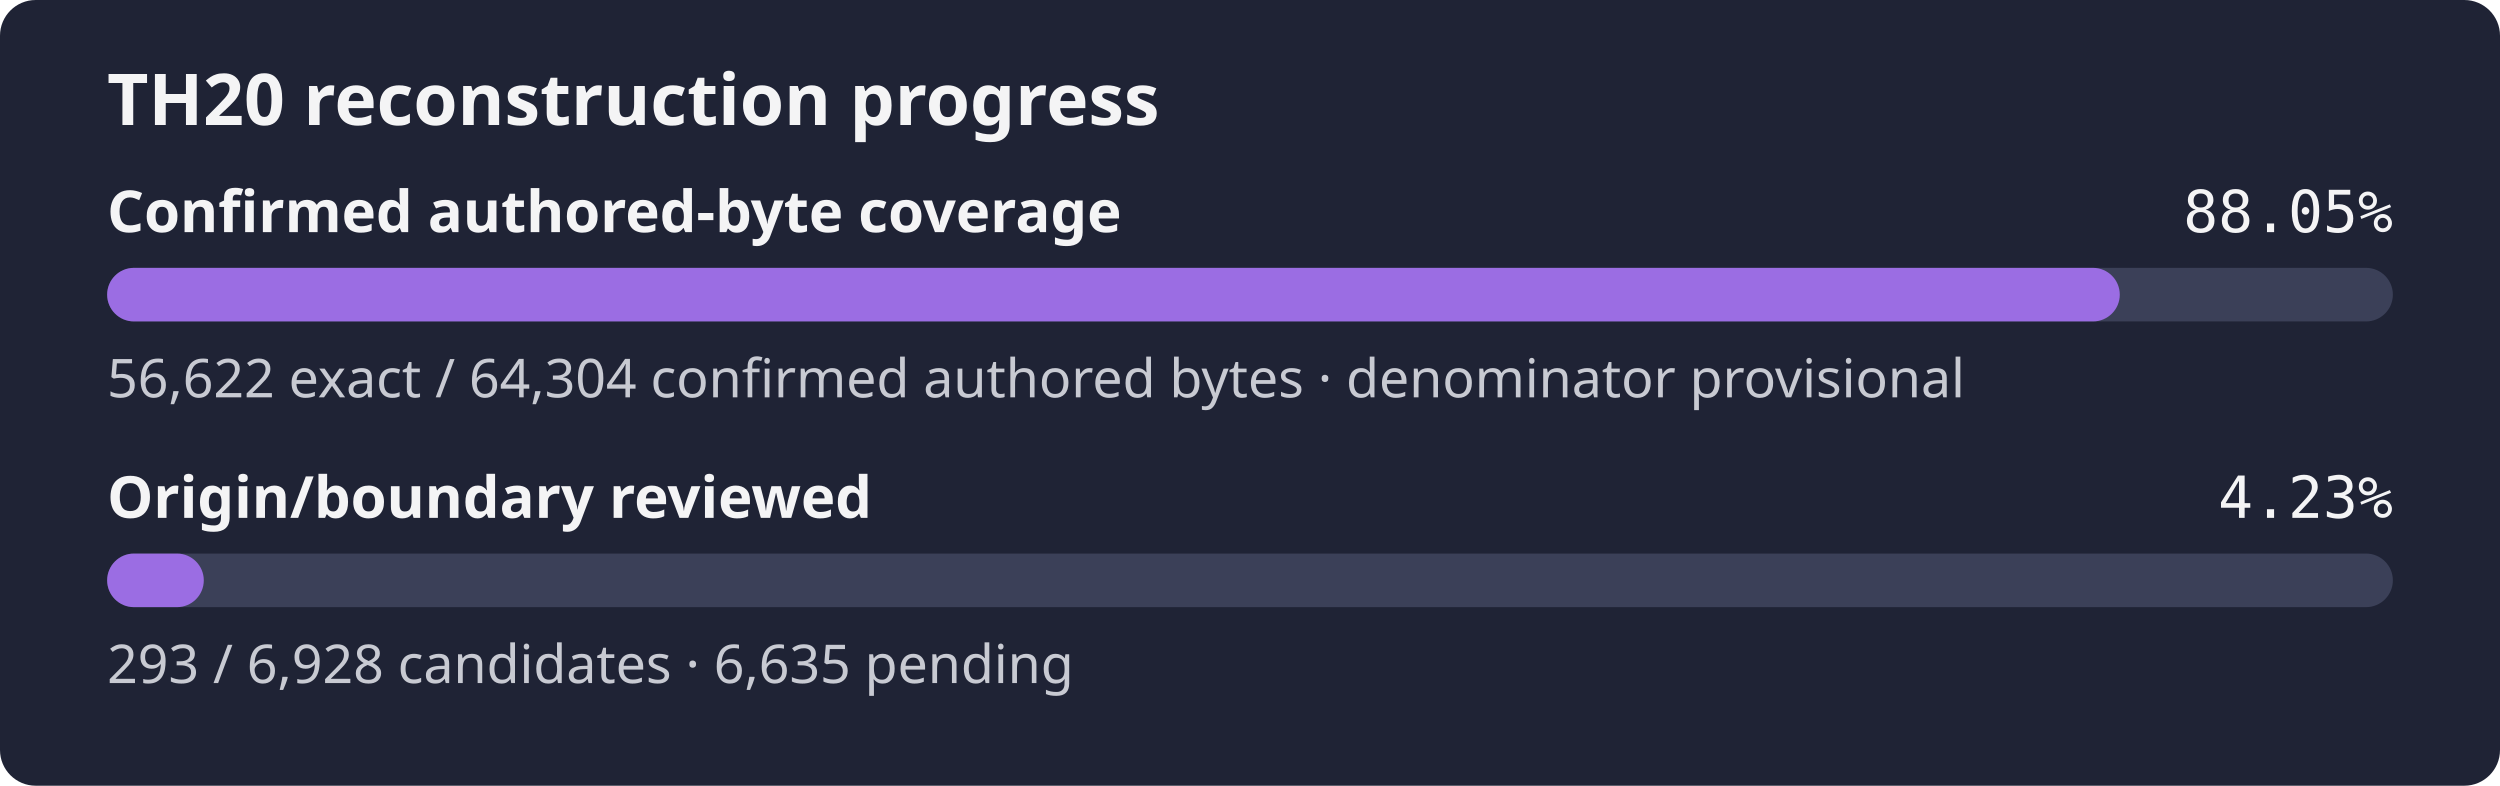
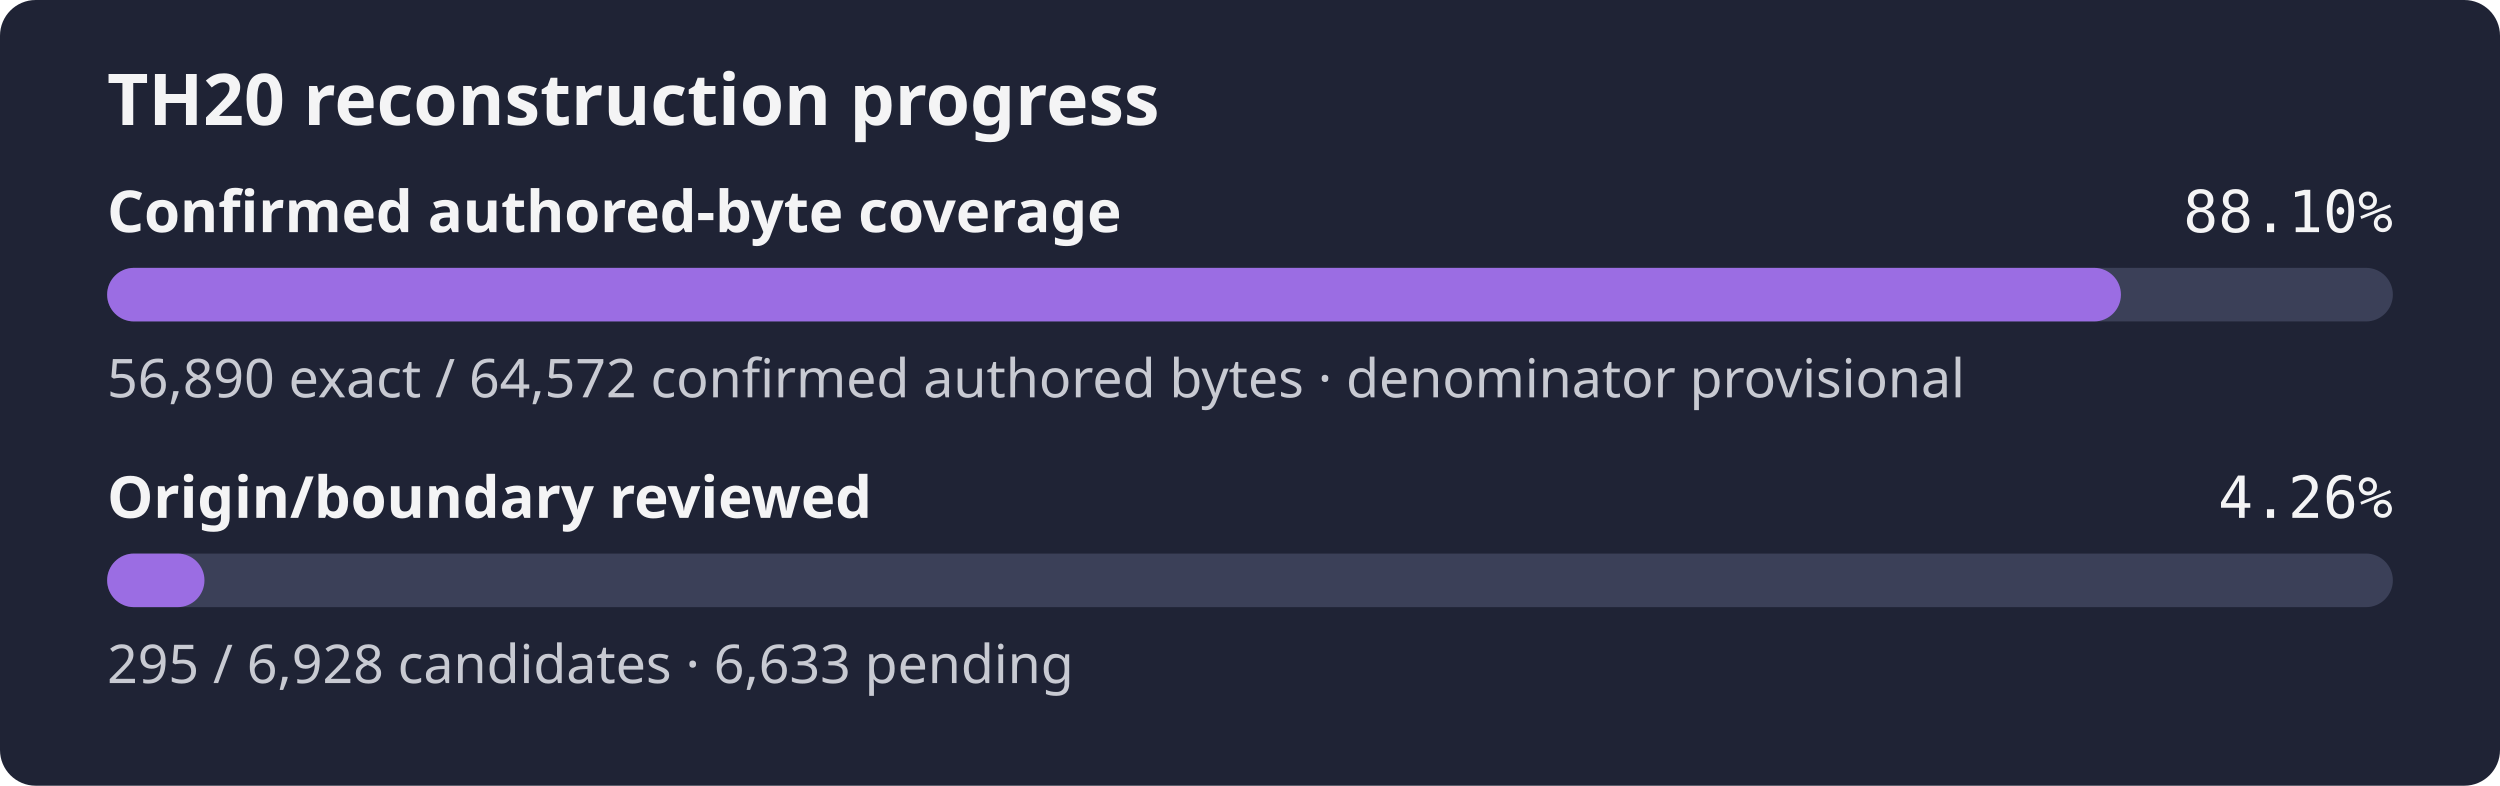
- <svg xmlns="http://www.w3.org/2000/svg" width="560" height="176" role="img" aria-label="TH20 reconstruction progress: 88.05% of the confirmed authored-byte set is exact, origin review 4.23%">
+ <svg xmlns="http://www.w3.org/2000/svg" width="560" height="176" role="img" aria-label="TH20 reconstruction progress: 88.10% of the confirmed authored-byte set is exact, origin review 4.26%">
  <rect width="560" height="176" rx="8" fill="#1f2335" />
  <text x="24" y="28" fill="#f4f4f5" font-family="sans-serif" font-size="16" font-weight="600">TH20 reconstruction progress</text>
  <text x="24" y="52" fill="#f4f4f5" font-family="sans-serif" font-size="13" font-weight="600">Confirmed authored-byte coverage</text>
-   <text x="536" y="52" fill="#f4f4f5" text-anchor="end" font-family="monospace" font-size="13">88.05%</text>
+   <text x="536" y="52" fill="#f4f4f5" text-anchor="end" font-family="monospace" font-size="13">88.10%</text>
  <rect x="24" y="60" width="512" height="12" rx="6" fill="#3b4058" />
-   <rect x="24" y="60" width="450.83" height="12" rx="6" fill="#9b6de3" />
-   <text x="24" y="89" fill="#c8cad2" font-family="sans-serif" font-size="12">56,622 exact / 64,304 confirmed authored bytes · denominator provisional</text>
+   <rect x="24" y="60" width="451.09" height="12" rx="6" fill="#9b6de3" />
+   <text x="24" y="89" fill="#c8cad2" font-family="sans-serif" font-size="12">56,890 exact / 64,572 confirmed authored bytes · denominator provisional</text>
  <text x="24" y="116" fill="#f4f4f5" font-family="sans-serif" font-size="13" font-weight="600">Origin/boundary reviewed</text>
-   <text x="536" y="116" fill="#f4f4f5" text-anchor="end" font-family="monospace" font-size="13">4.23%</text>
+   <text x="536" y="116" fill="#f4f4f5" text-anchor="end" font-family="monospace" font-size="13">4.26%</text>
  <rect x="24" y="124" width="512" height="12" rx="6" fill="#3b4058" />
-   <rect x="24" y="124" width="21.65" height="12" rx="6" fill="#9b6de3" />
-   <text x="24" y="153" fill="#c8cad2" font-family="sans-serif" font-size="12">293 / 6,928 candidates · 6,635 pending</text>
+   <rect x="24" y="124" width="21.80" height="12" rx="6" fill="#9b6de3" />
+   <text x="24" y="153" fill="#c8cad2" font-family="sans-serif" font-size="12">295 / 6,928 candidates · 6,633 pending</text>
</svg>
